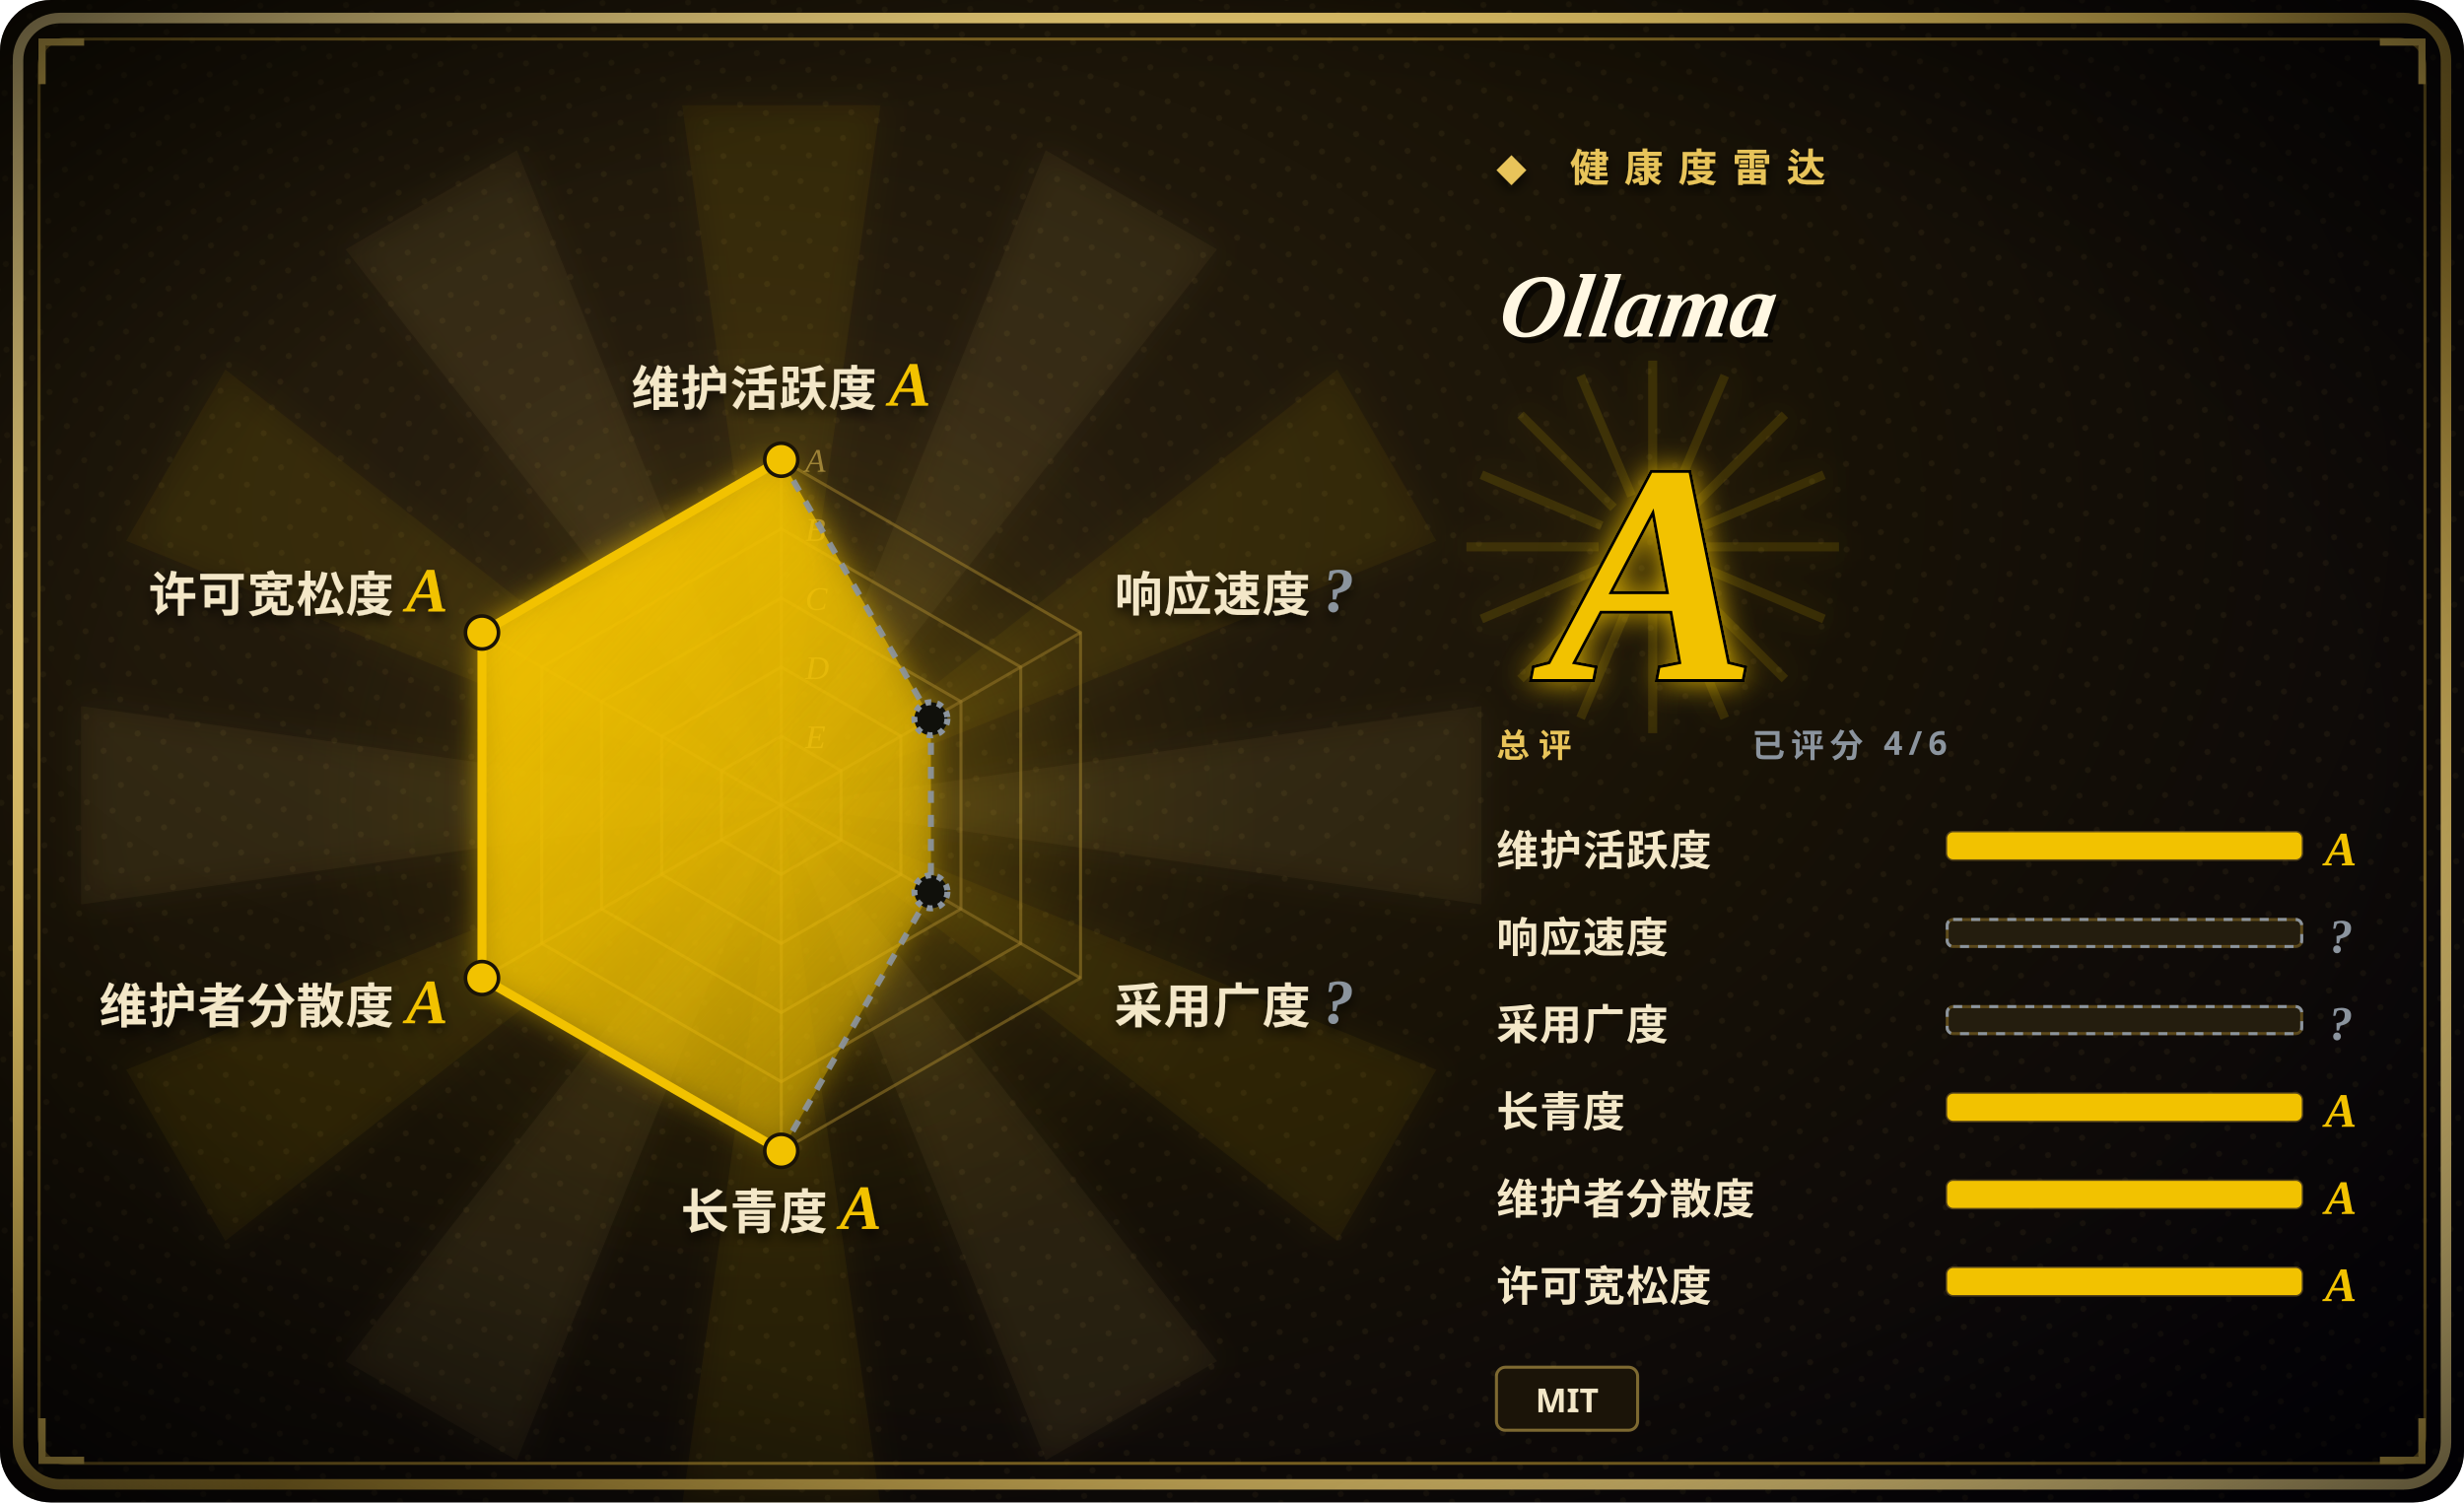
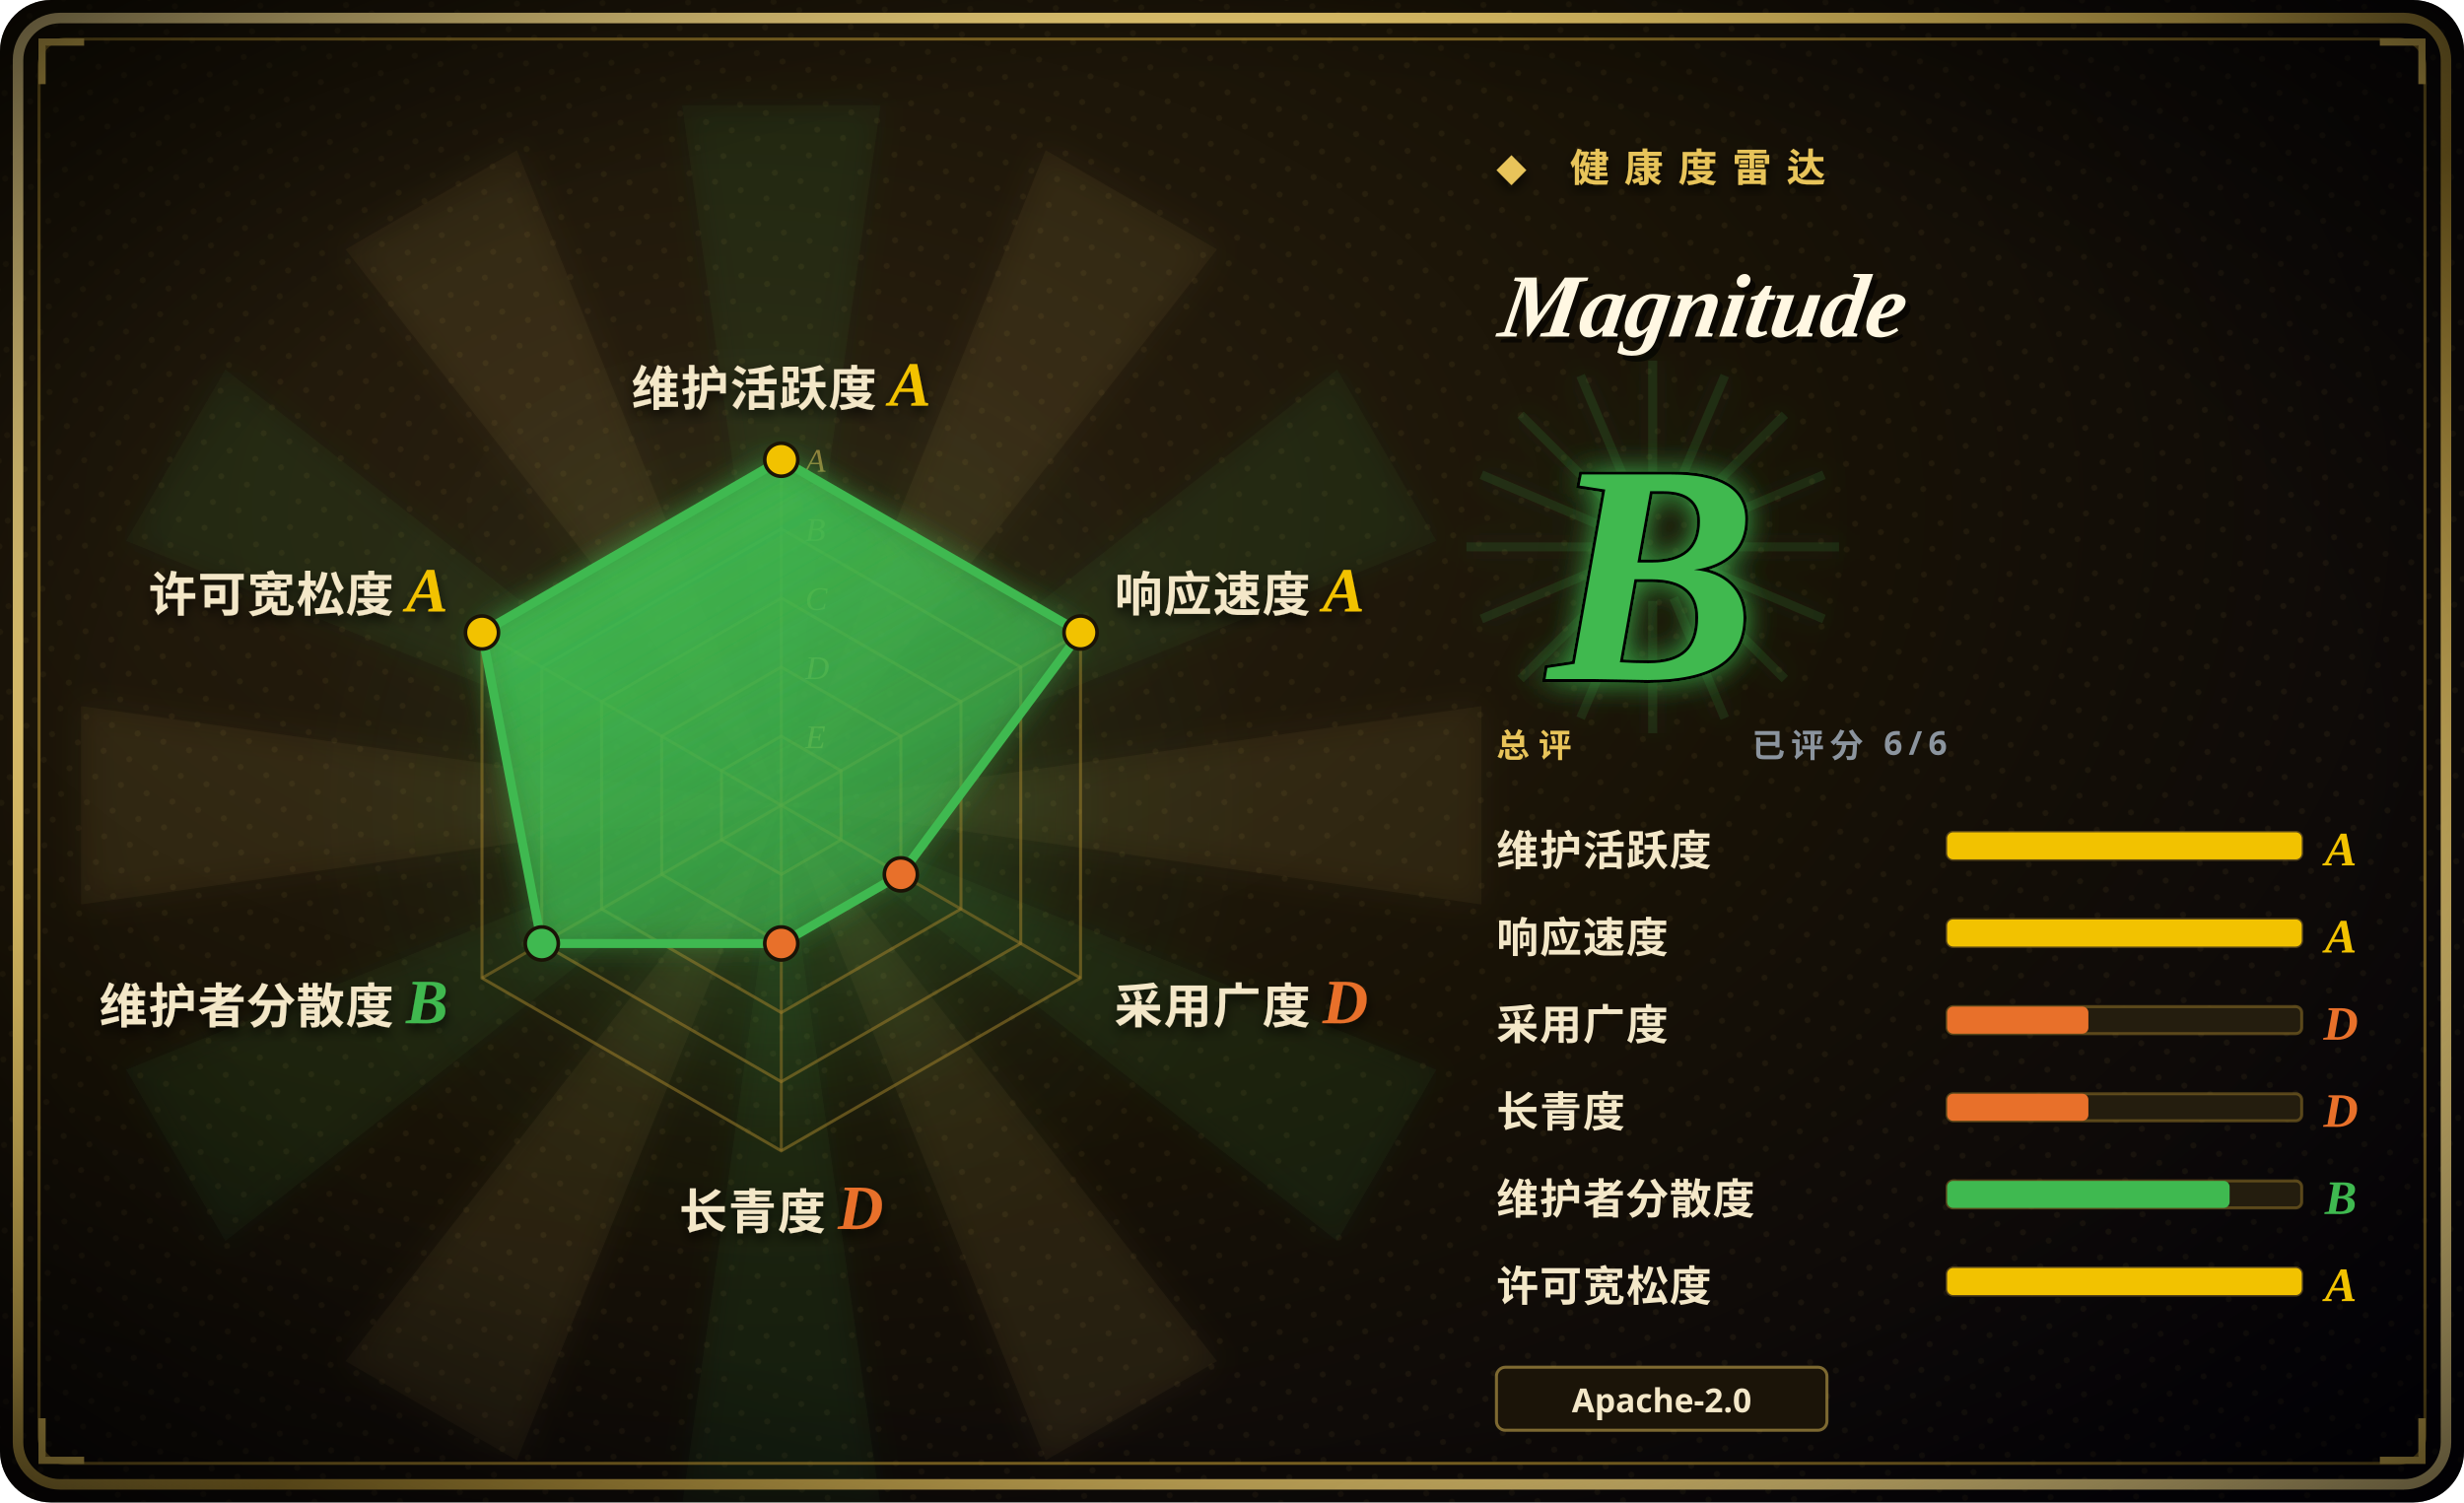
<svg xmlns="http://www.w3.org/2000/svg" width="820" height="500" viewBox="0 0 820 500">
  <defs>
    <radialGradient id="bg" cx="30%" cy="34%" r="90%">
      <stop offset="0%" stop-color="#2a2010" />
      <stop offset="48%" stop-color="#181206" />
      <stop offset="100%" stop-color="#05030a" />
    </radialGradient>
    <radialGradient id="vig" cx="50%" cy="50%" r="72%">
      <stop offset="62%" stop-color="#000000" stop-opacity="0" />
      <stop offset="100%" stop-color="#000000" stop-opacity="0.72" />
    </radialGradient>
    <linearGradient id="frame" x1="0" y1="0" x2="1" y2="1">
      <stop offset="0%" stop-color="#f6dd92" />
      <stop offset="45%" stop-color="#E8C45A" />
      <stop offset="55%" stop-color="#9c7d2a" />
      <stop offset="100%" stop-color="#f6dd92" />
    </linearGradient>
    <linearGradient id="poly" x1="0" y1="0" x2="0.7" y2="1">
-       <stop offset="0%" stop-color="#F2C200" stop-opacity="0.92" />
-       <stop offset="100%" stop-color="#F2C200" stop-opacity="0.34" />
+       <stop offset="0%" stop-color="#3FB950" stop-opacity="0.92" />
+       <stop offset="100%" stop-color="#3FB950" stop-opacity="0.34" />
    </linearGradient>
    <radialGradient id="halo" cx="50%" cy="50%" r="50%">
-       <stop offset="0%" stop-color="#F2C200" stop-opacity="0.34" />
-       <stop offset="68%" stop-color="#F2C200" stop-opacity="0.04" />
-       <stop offset="100%" stop-color="#F2C200" stop-opacity="0" />
+       <stop offset="0%" stop-color="#3FB950" stop-opacity="0.34" />
+       <stop offset="68%" stop-color="#3FB950" stop-opacity="0.04" />
+       <stop offset="100%" stop-color="#3FB950" stop-opacity="0" />
    </radialGradient>
    <filter id="glow" x="-60%" y="-60%" width="220%" height="220%">
      <feGaussianBlur stdDeviation="5" result="b" />
      <feMerge>
        <feMergeNode in="b" />
        <feMergeNode in="SourceGraphic" />
      </feMerge>
    </filter>
    <filter id="soft" x="-30%" y="-30%" width="160%" height="160%">
      <feDropShadow dx="0" dy="2" stdDeviation="2" flood-color="#000" flood-opacity="0.7" />
    </filter>
    <pattern id="halftone" width="9" height="9" patternUnits="userSpaceOnUse" patternTransform="rotate(18)">
      <circle cx="2" cy="2" r="1" fill="#E8C45A" fill-opacity="0.06" />
    </pattern>
  </defs>
  <rect width="820" height="500" rx="17" fill="url(#bg)" />
  <rect width="820" height="500" rx="17" fill="url(#halftone)" />
  <g opacity="0.5" filter="url(#glow)">
    <path d="M260,268 L493,235 L493,301 Z" fill="#E8C45A" fill-opacity="0.10" />
-     <path d="M260,268 L478,356 L445,413 Z" fill="#F2C200" fill-opacity="0.10" />
+     <path d="M260,268 L478,356 L445,413 Z" fill="#3FB950" fill-opacity="0.10" />
    <path d="M260,268 L405,453 L348,486 Z" fill="#E8C45A" fill-opacity="0.10" />
-     <path d="M260,268 L293,501 L227,501 Z" fill="#F2C200" fill-opacity="0.10" />
+     <path d="M260,268 L293,501 L227,501 Z" fill="#3FB950" fill-opacity="0.10" />
    <path d="M260,268 L172,486 L115,453 Z" fill="#E8C45A" fill-opacity="0.10" />
-     <path d="M260,268 L75,413 L42,356 Z" fill="#F2C200" fill-opacity="0.10" />
+     <path d="M260,268 L75,413 L42,356 Z" fill="#3FB950" fill-opacity="0.10" />
    <path d="M260,268 L27,301 L27,235 Z" fill="#E8C45A" fill-opacity="0.10" />
-     <path d="M260,268 L42,180 L75,123 Z" fill="#F2C200" fill-opacity="0.10" />
+     <path d="M260,268 L42,180 L75,123 Z" fill="#3FB950" fill-opacity="0.10" />
    <path d="M260,268 L115,83 L172,50 Z" fill="#E8C45A" fill-opacity="0.10" />
-     <path d="M260,268 L227,35 L293,35 Z" fill="#F2C200" fill-opacity="0.10" />
+     <path d="M260,268 L227,35 L293,35 Z" fill="#3FB950" fill-opacity="0.10" />
    <path d="M260,268 L348,50 L405,83 Z" fill="#E8C45A" fill-opacity="0.10" />
-     <path d="M260,268 L445,123 L478,180 Z" fill="#F2C200" fill-opacity="0.10" />
+     <path d="M260,268 L445,123 L478,180 Z" fill="#3FB950" fill-opacity="0.10" />
  </g>
  <circle cx="260" cy="268" r="161" fill="url(#halo)" />
  <rect x="6" y="6" width="808" height="488" rx="14" fill="none" stroke="url(#frame)" stroke-width="3.5" />
  <rect x="13" y="13" width="794" height="474" rx="9" fill="none" stroke="#9c7d2a" stroke-width="1" stroke-opacity="0.8" />
  <path d="M14,28 L14,14 L28,14" fill="none" stroke="#E8C45A" stroke-width="2.4" />
  <path d="M806,28 L806,14 L792,14" fill="none" stroke="#E8C45A" stroke-width="2.4" />
  <path d="M14,472 L14,486 L28,486" fill="none" stroke="#E8C45A" stroke-width="2.4" />
  <path d="M806,472 L806,486 L792,486" fill="none" stroke="#E8C45A" stroke-width="2.4" />
  <rect width="820" height="500" rx="17" fill="url(#vig)" />
  <polygon points="260.0,153.0 359.6,210.5 359.6,325.5 260.0,383.0 160.4,325.5 160.4,210.5" fill="none" stroke="#9c7d2a" stroke-opacity="0.55" stroke-width="1" />
  <polygon points="260.0,176.0 339.7,222.0 339.7,314.0 260.0,360.0 180.3,314.0 180.3,222.0" fill="none" stroke="#9c7d2a" stroke-opacity="0.55" stroke-width="1" />
  <polygon points="260.0,199.0 319.8,233.5 319.8,302.5 260.0,337.0 200.2,302.5 200.2,233.5" fill="none" stroke="#9c7d2a" stroke-opacity="0.55" stroke-width="1" />
  <polygon points="260.0,222.0 299.8,245.0 299.8,291.0 260.0,314.0 220.2,291.0 220.2,245.0" fill="none" stroke="#9c7d2a" stroke-opacity="0.55" stroke-width="1" />
  <polygon points="260.0,245.0 279.9,256.5 279.9,279.5 260.0,291.0 240.1,279.5 240.1,256.5" fill="none" stroke="#9c7d2a" stroke-opacity="0.55" stroke-width="1" />
  <line x1="260" y1="268" x2="260.0" y2="153.0" stroke="#9c7d2a" stroke-opacity="0.5" stroke-width="1" />
  <line x1="260" y1="268" x2="359.6" y2="210.5" stroke="#9c7d2a" stroke-opacity="0.5" stroke-width="1" />
  <line x1="260" y1="268" x2="359.6" y2="325.5" stroke="#9c7d2a" stroke-opacity="0.5" stroke-width="1" />
  <line x1="260" y1="268" x2="260.0" y2="383.0" stroke="#9c7d2a" stroke-opacity="0.5" stroke-width="1" />
  <line x1="260" y1="268" x2="160.4" y2="325.5" stroke="#9c7d2a" stroke-opacity="0.5" stroke-width="1" />
  <line x1="260" y1="268" x2="160.4" y2="210.5" stroke="#9c7d2a" stroke-opacity="0.5" stroke-width="1" />
  <text x="268" y="157.0" font-size="11" font-style="italic" fill="#E8C45A" fill-opacity="0.55" font-family="'Georgia','Times New Roman',serif">A</text>
  <text x="268" y="180.0" font-size="11" font-style="italic" fill="#E8C45A" fill-opacity="0.55" font-family="'Georgia','Times New Roman',serif">B</text>
  <text x="268" y="203.0" font-size="11" font-style="italic" fill="#E8C45A" fill-opacity="0.55" font-family="'Georgia','Times New Roman',serif">C</text>
  <text x="268" y="226.0" font-size="11" font-style="italic" fill="#E8C45A" fill-opacity="0.55" font-family="'Georgia','Times New Roman',serif">D</text>
  <text x="268" y="249.0" font-size="11" font-style="italic" fill="#E8C45A" fill-opacity="0.55" font-family="'Georgia','Times New Roman',serif">E</text>
-   <polygon points="260.0,153.0 309.8,239.2 309.8,296.8 260.0,383.0 160.4,325.5 160.4,210.5" fill="url(#poly)" filter="url(#glow)" />
-   <line x1="260.0" y1="153.0" x2="309.8" y2="239.2" stroke="#8B949E" stroke-width="2" stroke-dasharray="4 4" stroke-opacity="0.92" />
-   <line x1="309.8" y1="239.2" x2="309.8" y2="296.8" stroke="#8B949E" stroke-width="2" stroke-dasharray="4 4" stroke-opacity="0.92" />
-   <line x1="309.8" y1="296.8" x2="260.0" y2="383.0" stroke="#8B949E" stroke-width="2" stroke-dasharray="4 4" stroke-opacity="0.92" />
-   <line x1="260.0" y1="383.0" x2="160.4" y2="325.5" stroke="#F2C200" stroke-width="3" />
-   <line x1="160.4" y1="325.5" x2="160.4" y2="210.5" stroke="#F2C200" stroke-width="3" />
-   <line x1="160.4" y1="210.5" x2="260.0" y2="153.0" stroke="#F2C200" stroke-width="3" />
+   <polygon points="260.0,153.0 359.6,210.5 299.8,291.0 260.0,314.0 180.3,314.0 160.4,210.5" fill="url(#poly)" filter="url(#glow)" />
+   <line x1="260.0" y1="153.0" x2="359.6" y2="210.5" stroke="#3FB950" stroke-width="3" />
+   <line x1="359.6" y1="210.5" x2="299.8" y2="291.0" stroke="#3FB950" stroke-width="3" />
+   <line x1="299.8" y1="291.0" x2="260.0" y2="314.0" stroke="#3FB950" stroke-width="3" />
+   <line x1="260.0" y1="314.0" x2="180.3" y2="314.0" stroke="#3FB950" stroke-width="3" />
+   <line x1="180.3" y1="314.0" x2="160.4" y2="210.5" stroke="#3FB950" stroke-width="3" />
+   <line x1="160.4" y1="210.5" x2="260.0" y2="153.0" stroke="#3FB950" stroke-width="3" />
  <circle cx="260.0" cy="153.0" r="5.5" fill="#F2C200" stroke="#1a1306" stroke-width="1.2" />
-   <circle cx="309.8" cy="239.2" r="5.5" fill="#10100b" stroke="#8B949E" stroke-width="2" stroke-dasharray="2 2" />
-   <circle cx="309.8" cy="296.8" r="5.5" fill="#10100b" stroke="#8B949E" stroke-width="2" stroke-dasharray="2 2" />
-   <circle cx="260.0" cy="383.0" r="5.5" fill="#F2C200" stroke="#1a1306" stroke-width="1.2" />
-   <circle cx="160.4" cy="325.5" r="5.5" fill="#F2C200" stroke="#1a1306" stroke-width="1.2" />
+   <circle cx="359.6" cy="210.5" r="5.5" fill="#F2C200" stroke="#1a1306" stroke-width="1.2" />
+   <circle cx="299.8" cy="291.0" r="5.5" fill="#E8702A" stroke="#1a1306" stroke-width="1.2" />
+   <circle cx="260.0" cy="314.0" r="5.5" fill="#E8702A" stroke="#1a1306" stroke-width="1.2" />
+   <circle cx="180.3" cy="314.0" r="5.5" fill="#3FB950" stroke="#1a1306" stroke-width="1.2" />
  <circle cx="160.4" cy="210.5" r="5.5" fill="#F2C200" stroke="#1a1306" stroke-width="1.2" />
  <text x="260.0" y="135.0" font-size="16" font-weight="900" fill="#f3e7c8" text-anchor="middle" font-family="'PingFang SC','Hiragino Sans GB','Heiti SC','Microsoft YaHei',sans-serif" letter-spacing="0.4" filter="url(#soft)">维护活跃度 <tspan fill="#F2C200" font-family="'Georgia','Times New Roman',serif" font-style="italic" font-size="21">A</tspan>
  </text>
-   <text x="370.9" y="203.5" font-size="16" font-weight="900" fill="#f3e7c8" text-anchor="start" font-family="'PingFang SC','Hiragino Sans GB','Heiti SC','Microsoft YaHei',sans-serif" letter-spacing="0.4" filter="url(#soft)">响应速度 <tspan fill="#8B949E" font-family="'Georgia','Times New Roman',serif" font-style="italic" font-size="21">?</tspan>
+   <text x="370.9" y="203.5" font-size="16" font-weight="900" fill="#f3e7c8" text-anchor="start" font-family="'PingFang SC','Hiragino Sans GB','Heiti SC','Microsoft YaHei',sans-serif" letter-spacing="0.4" filter="url(#soft)">响应速度 <tspan fill="#F2C200" font-family="'Georgia','Times New Roman',serif" font-style="italic" font-size="21">A</tspan>
  </text>
-   <text x="370.9" y="340.5" font-size="16" font-weight="900" fill="#f3e7c8" text-anchor="start" font-family="'PingFang SC','Hiragino Sans GB','Heiti SC','Microsoft YaHei',sans-serif" letter-spacing="0.4" filter="url(#soft)">采用广度 <tspan fill="#8B949E" font-family="'Georgia','Times New Roman',serif" font-style="italic" font-size="21">?</tspan>
+   <text x="370.9" y="340.5" font-size="16" font-weight="900" fill="#f3e7c8" text-anchor="start" font-family="'PingFang SC','Hiragino Sans GB','Heiti SC','Microsoft YaHei',sans-serif" letter-spacing="0.4" filter="url(#soft)">采用广度 <tspan fill="#E8702A" font-family="'Georgia','Times New Roman',serif" font-style="italic" font-size="21">D</tspan>
  </text>
-   <text x="260.0" y="409.0" font-size="16" font-weight="900" fill="#f3e7c8" text-anchor="middle" font-family="'PingFang SC','Hiragino Sans GB','Heiti SC','Microsoft YaHei',sans-serif" letter-spacing="0.4" filter="url(#soft)">长青度 <tspan fill="#F2C200" font-family="'Georgia','Times New Roman',serif" font-style="italic" font-size="21">A</tspan>
+   <text x="260.0" y="409.0" font-size="16" font-weight="900" fill="#f3e7c8" text-anchor="middle" font-family="'PingFang SC','Hiragino Sans GB','Heiti SC','Microsoft YaHei',sans-serif" letter-spacing="0.4" filter="url(#soft)">长青度 <tspan fill="#E8702A" font-family="'Georgia','Times New Roman',serif" font-style="italic" font-size="21">D</tspan>
  </text>
-   <text x="149.1" y="340.5" font-size="16" font-weight="900" fill="#f3e7c8" text-anchor="end" font-family="'PingFang SC','Hiragino Sans GB','Heiti SC','Microsoft YaHei',sans-serif" letter-spacing="0.4" filter="url(#soft)">维护者分散度 <tspan fill="#F2C200" font-family="'Georgia','Times New Roman',serif" font-style="italic" font-size="21">A</tspan>
+   <text x="149.1" y="340.5" font-size="16" font-weight="900" fill="#f3e7c8" text-anchor="end" font-family="'PingFang SC','Hiragino Sans GB','Heiti SC','Microsoft YaHei',sans-serif" letter-spacing="0.4" filter="url(#soft)">维护者分散度 <tspan fill="#3FB950" font-family="'Georgia','Times New Roman',serif" font-style="italic" font-size="21">B</tspan>
  </text>
  <text x="149.1" y="203.5" font-size="16" font-weight="900" fill="#f3e7c8" text-anchor="end" font-family="'PingFang SC','Hiragino Sans GB','Heiti SC','Microsoft YaHei',sans-serif" letter-spacing="0.4" filter="url(#soft)">许可宽松度 <tspan fill="#F2C200" font-family="'Georgia','Times New Roman',serif" font-style="italic" font-size="21">A</tspan>
  </text>
  <text x="498" y="60" font-size="13" letter-spacing="5" fill="#E8C45A" font-weight="900" font-family="'PingFang SC','Hiragino Sans GB','Heiti SC','Microsoft YaHei',sans-serif" filter="url(#soft)">◆ 健康度雷达</text>
  <g transform="translate(498,112) skewX(-9)">
-     <text x="2" y="2" font-size="30" font-weight="900" font-style="italic" fill="#000" fill-opacity="0.6" font-family="'Georgia','Times New Roman',serif">Ollama</text>
-     <text x="0" y="0" font-size="30" font-weight="900" font-style="italic" fill="#fff7e2" font-family="'Georgia','Times New Roman',serif">Ollama</text>
+     <text x="2" y="2" font-size="30" font-weight="900" font-style="italic" fill="#000" fill-opacity="0.6" font-family="'Georgia','Times New Roman',serif">Magnitude</text>
+     <text x="0" y="0" font-size="30" font-weight="900" font-style="italic" fill="#fff7e2" font-family="'Georgia','Times New Roman',serif">Magnitude</text>
  </g>
  <line x1="498" y1="124" x2="648" y2="124" stroke="url(#frame)" stroke-width="2" />
  <g opacity="0.85" filter="url(#glow)">
-     <line x1="568" y1="182" x2="612" y2="182" stroke="#F2C200" stroke-opacity="0.16" stroke-width="3" />
-     <line x1="567" y1="189" x2="607" y2="206" stroke="#F2C200" stroke-opacity="0.16" stroke-width="3" />
-     <line x1="563" y1="195" x2="594" y2="226" stroke="#F2C200" stroke-opacity="0.16" stroke-width="3" />
-     <line x1="557" y1="199" x2="574" y2="239" stroke="#F2C200" stroke-opacity="0.16" stroke-width="3" />
-     <line x1="550" y1="200" x2="550" y2="244" stroke="#F2C200" stroke-opacity="0.16" stroke-width="3" />
-     <line x1="543" y1="199" x2="526" y2="239" stroke="#F2C200" stroke-opacity="0.16" stroke-width="3" />
-     <line x1="537" y1="195" x2="506" y2="226" stroke="#F2C200" stroke-opacity="0.16" stroke-width="3" />
-     <line x1="533" y1="189" x2="493" y2="206" stroke="#F2C200" stroke-opacity="0.16" stroke-width="3" />
-     <line x1="532" y1="182" x2="488" y2="182" stroke="#F2C200" stroke-opacity="0.16" stroke-width="3" />
-     <line x1="533" y1="175" x2="493" y2="158" stroke="#F2C200" stroke-opacity="0.16" stroke-width="3" />
-     <line x1="537" y1="169" x2="506" y2="138" stroke="#F2C200" stroke-opacity="0.16" stroke-width="3" />
-     <line x1="543" y1="165" x2="526" y2="125" stroke="#F2C200" stroke-opacity="0.16" stroke-width="3" />
-     <line x1="550" y1="164" x2="550" y2="120" stroke="#F2C200" stroke-opacity="0.16" stroke-width="3" />
-     <line x1="557" y1="165" x2="574" y2="125" stroke="#F2C200" stroke-opacity="0.16" stroke-width="3" />
-     <line x1="563" y1="169" x2="594" y2="138" stroke="#F2C200" stroke-opacity="0.16" stroke-width="3" />
-     <line x1="567" y1="175" x2="607" y2="158" stroke="#F2C200" stroke-opacity="0.16" stroke-width="3" />
+     <line x1="568" y1="182" x2="612" y2="182" stroke="#3FB950" stroke-opacity="0.16" stroke-width="3" />
+     <line x1="567" y1="189" x2="607" y2="206" stroke="#3FB950" stroke-opacity="0.16" stroke-width="3" />
+     <line x1="563" y1="195" x2="594" y2="226" stroke="#3FB950" stroke-opacity="0.16" stroke-width="3" />
+     <line x1="557" y1="199" x2="574" y2="239" stroke="#3FB950" stroke-opacity="0.16" stroke-width="3" />
+     <line x1="550" y1="200" x2="550" y2="244" stroke="#3FB950" stroke-opacity="0.16" stroke-width="3" />
+     <line x1="543" y1="199" x2="526" y2="239" stroke="#3FB950" stroke-opacity="0.16" stroke-width="3" />
+     <line x1="537" y1="195" x2="506" y2="226" stroke="#3FB950" stroke-opacity="0.16" stroke-width="3" />
+     <line x1="533" y1="189" x2="493" y2="206" stroke="#3FB950" stroke-opacity="0.16" stroke-width="3" />
+     <line x1="532" y1="182" x2="488" y2="182" stroke="#3FB950" stroke-opacity="0.16" stroke-width="3" />
+     <line x1="533" y1="175" x2="493" y2="158" stroke="#3FB950" stroke-opacity="0.16" stroke-width="3" />
+     <line x1="537" y1="169" x2="506" y2="138" stroke="#3FB950" stroke-opacity="0.16" stroke-width="3" />
+     <line x1="543" y1="165" x2="526" y2="125" stroke="#3FB950" stroke-opacity="0.16" stroke-width="3" />
+     <line x1="550" y1="164" x2="550" y2="120" stroke="#3FB950" stroke-opacity="0.16" stroke-width="3" />
+     <line x1="557" y1="165" x2="574" y2="125" stroke="#3FB950" stroke-opacity="0.16" stroke-width="3" />
+     <line x1="563" y1="169" x2="594" y2="138" stroke="#3FB950" stroke-opacity="0.16" stroke-width="3" />
+     <line x1="567" y1="175" x2="607" y2="158" stroke="#3FB950" stroke-opacity="0.16" stroke-width="3" />
  </g>
-   <text x="550" y="226" font-size="104" font-weight="900" font-style="italic" text-anchor="middle" fill="#F2C200" stroke="#000" stroke-width="2" paint-order="stroke" font-family="'Georgia','Times New Roman',serif" filter="url(#glow)">A</text>
+   <text x="550" y="226" font-size="104" font-weight="900" font-style="italic" text-anchor="middle" fill="#3FB950" stroke="#000" stroke-width="2" paint-order="stroke" font-family="'Georgia','Times New Roman',serif" filter="url(#glow)">B</text>
  <text x="498" y="252" font-size="11" letter-spacing="3" fill="#E8C45A" font-family="'PingFang SC','Hiragino Sans GB','Heiti SC','Microsoft YaHei',sans-serif" font-weight="900">总评</text>
-   <text x="648" y="252" font-size="11" letter-spacing="2" fill="#8B949E" font-family="'PingFang SC','Hiragino Sans GB','Heiti SC','Microsoft YaHei',sans-serif" font-weight="900" text-anchor="end">已评分 4/6</text>
+   <text x="648" y="252" font-size="11" letter-spacing="2" fill="#8B949E" font-family="'PingFang SC','Hiragino Sans GB','Heiti SC','Microsoft YaHei',sans-serif" font-weight="900" text-anchor="end">已评分 6/6</text>
  <text x="498" y="288" font-size="14" font-weight="900" fill="#f3e7c8" font-family="'PingFang SC','Hiragino Sans GB','Heiti SC','Microsoft YaHei',sans-serif" letter-spacing="0.4">维护活跃度</text>
  <rect x="648" y="277" width="118" height="9" rx="2" fill="#241d0e" stroke="#9c7d2a" stroke-opacity="0.5" />
  <rect x="648" y="277" width="118" height="9" rx="2" fill="#F2C200" />
  <text x="779" y="288" font-size="16" font-weight="900" font-style="italic" fill="#F2C200" font-family="'Georgia','Times New Roman',serif" text-anchor="middle">A</text>
  <text x="498" y="317" font-size="14" font-weight="900" fill="#f3e7c8" font-family="'PingFang SC','Hiragino Sans GB','Heiti SC','Microsoft YaHei',sans-serif" letter-spacing="0.4">响应速度</text>
  <rect x="648" y="306" width="118" height="9" rx="2" fill="#241d0e" stroke="#9c7d2a" stroke-opacity="0.5" />
-   <rect x="648" y="306" width="118" height="9" rx="2" fill="none" stroke="#8B949E" stroke-dasharray="3 3" />
-   <text x="779" y="317" font-size="16" font-weight="900" font-style="italic" fill="#8B949E" font-family="'Georgia','Times New Roman',serif" text-anchor="middle">?</text>
+   <rect x="648" y="306" width="118" height="9" rx="2" fill="#F2C200" />
+   <text x="779" y="317" font-size="16" font-weight="900" font-style="italic" fill="#F2C200" font-family="'Georgia','Times New Roman',serif" text-anchor="middle">A</text>
  <text x="498" y="346" font-size="14" font-weight="900" fill="#f3e7c8" font-family="'PingFang SC','Hiragino Sans GB','Heiti SC','Microsoft YaHei',sans-serif" letter-spacing="0.4">采用广度</text>
  <rect x="648" y="335" width="118" height="9" rx="2" fill="#241d0e" stroke="#9c7d2a" stroke-opacity="0.5" />
-   <rect x="648" y="335" width="118" height="9" rx="2" fill="none" stroke="#8B949E" stroke-dasharray="3 3" />
-   <text x="779" y="346" font-size="16" font-weight="900" font-style="italic" fill="#8B949E" font-family="'Georgia','Times New Roman',serif" text-anchor="middle">?</text>
+   <rect x="648" y="335" width="47" height="9" rx="2" fill="#E8702A" />
+   <text x="779" y="346" font-size="16" font-weight="900" font-style="italic" fill="#E8702A" font-family="'Georgia','Times New Roman',serif" text-anchor="middle">D</text>
  <text x="498" y="375" font-size="14" font-weight="900" fill="#f3e7c8" font-family="'PingFang SC','Hiragino Sans GB','Heiti SC','Microsoft YaHei',sans-serif" letter-spacing="0.4">长青度</text>
  <rect x="648" y="364" width="118" height="9" rx="2" fill="#241d0e" stroke="#9c7d2a" stroke-opacity="0.5" />
-   <rect x="648" y="364" width="118" height="9" rx="2" fill="#F2C200" />
-   <text x="779" y="375" font-size="16" font-weight="900" font-style="italic" fill="#F2C200" font-family="'Georgia','Times New Roman',serif" text-anchor="middle">A</text>
+   <rect x="648" y="364" width="47" height="9" rx="2" fill="#E8702A" />
+   <text x="779" y="375" font-size="16" font-weight="900" font-style="italic" fill="#E8702A" font-family="'Georgia','Times New Roman',serif" text-anchor="middle">D</text>
  <text x="498" y="404" font-size="14" font-weight="900" fill="#f3e7c8" font-family="'PingFang SC','Hiragino Sans GB','Heiti SC','Microsoft YaHei',sans-serif" letter-spacing="0.4">维护者分散度</text>
  <rect x="648" y="393" width="118" height="9" rx="2" fill="#241d0e" stroke="#9c7d2a" stroke-opacity="0.5" />
-   <rect x="648" y="393" width="118" height="9" rx="2" fill="#F2C200" />
-   <text x="779" y="404" font-size="16" font-weight="900" font-style="italic" fill="#F2C200" font-family="'Georgia','Times New Roman',serif" text-anchor="middle">A</text>
+   <rect x="648" y="393" width="94" height="9" rx="2" fill="#3FB950" />
+   <text x="779" y="404" font-size="16" font-weight="900" font-style="italic" fill="#3FB950" font-family="'Georgia','Times New Roman',serif" text-anchor="middle">B</text>
  <text x="498" y="433" font-size="14" font-weight="900" fill="#f3e7c8" font-family="'PingFang SC','Hiragino Sans GB','Heiti SC','Microsoft YaHei',sans-serif" letter-spacing="0.4">许可宽松度</text>
  <rect x="648" y="422" width="118" height="9" rx="2" fill="#241d0e" stroke="#9c7d2a" stroke-opacity="0.5" />
  <rect x="648" y="422" width="118" height="9" rx="2" fill="#F2C200" />
  <text x="779" y="433" font-size="16" font-weight="900" font-style="italic" fill="#F2C200" font-family="'Georgia','Times New Roman',serif" text-anchor="middle">A</text>
-   <rect x="498" y="455" width="47" height="21" rx="3" fill="#1b1408" stroke="#E8C45A" stroke-opacity="0.5" />
-   <text x="521.5" y="470" font-size="11" font-weight="700" fill="#f3e7c8" text-anchor="middle" font-family="'PingFang SC','Hiragino Sans GB','Heiti SC','Microsoft YaHei',sans-serif">MIT</text>
+   <rect x="498" y="455" width="110" height="21" rx="3" fill="#1b1408" stroke="#E8C45A" stroke-opacity="0.5" />
+   <text x="553.0" y="470" font-size="11" font-weight="700" fill="#f3e7c8" text-anchor="middle" font-family="'PingFang SC','Hiragino Sans GB','Heiti SC','Microsoft YaHei',sans-serif">Apache-2.0</text>
</svg>
